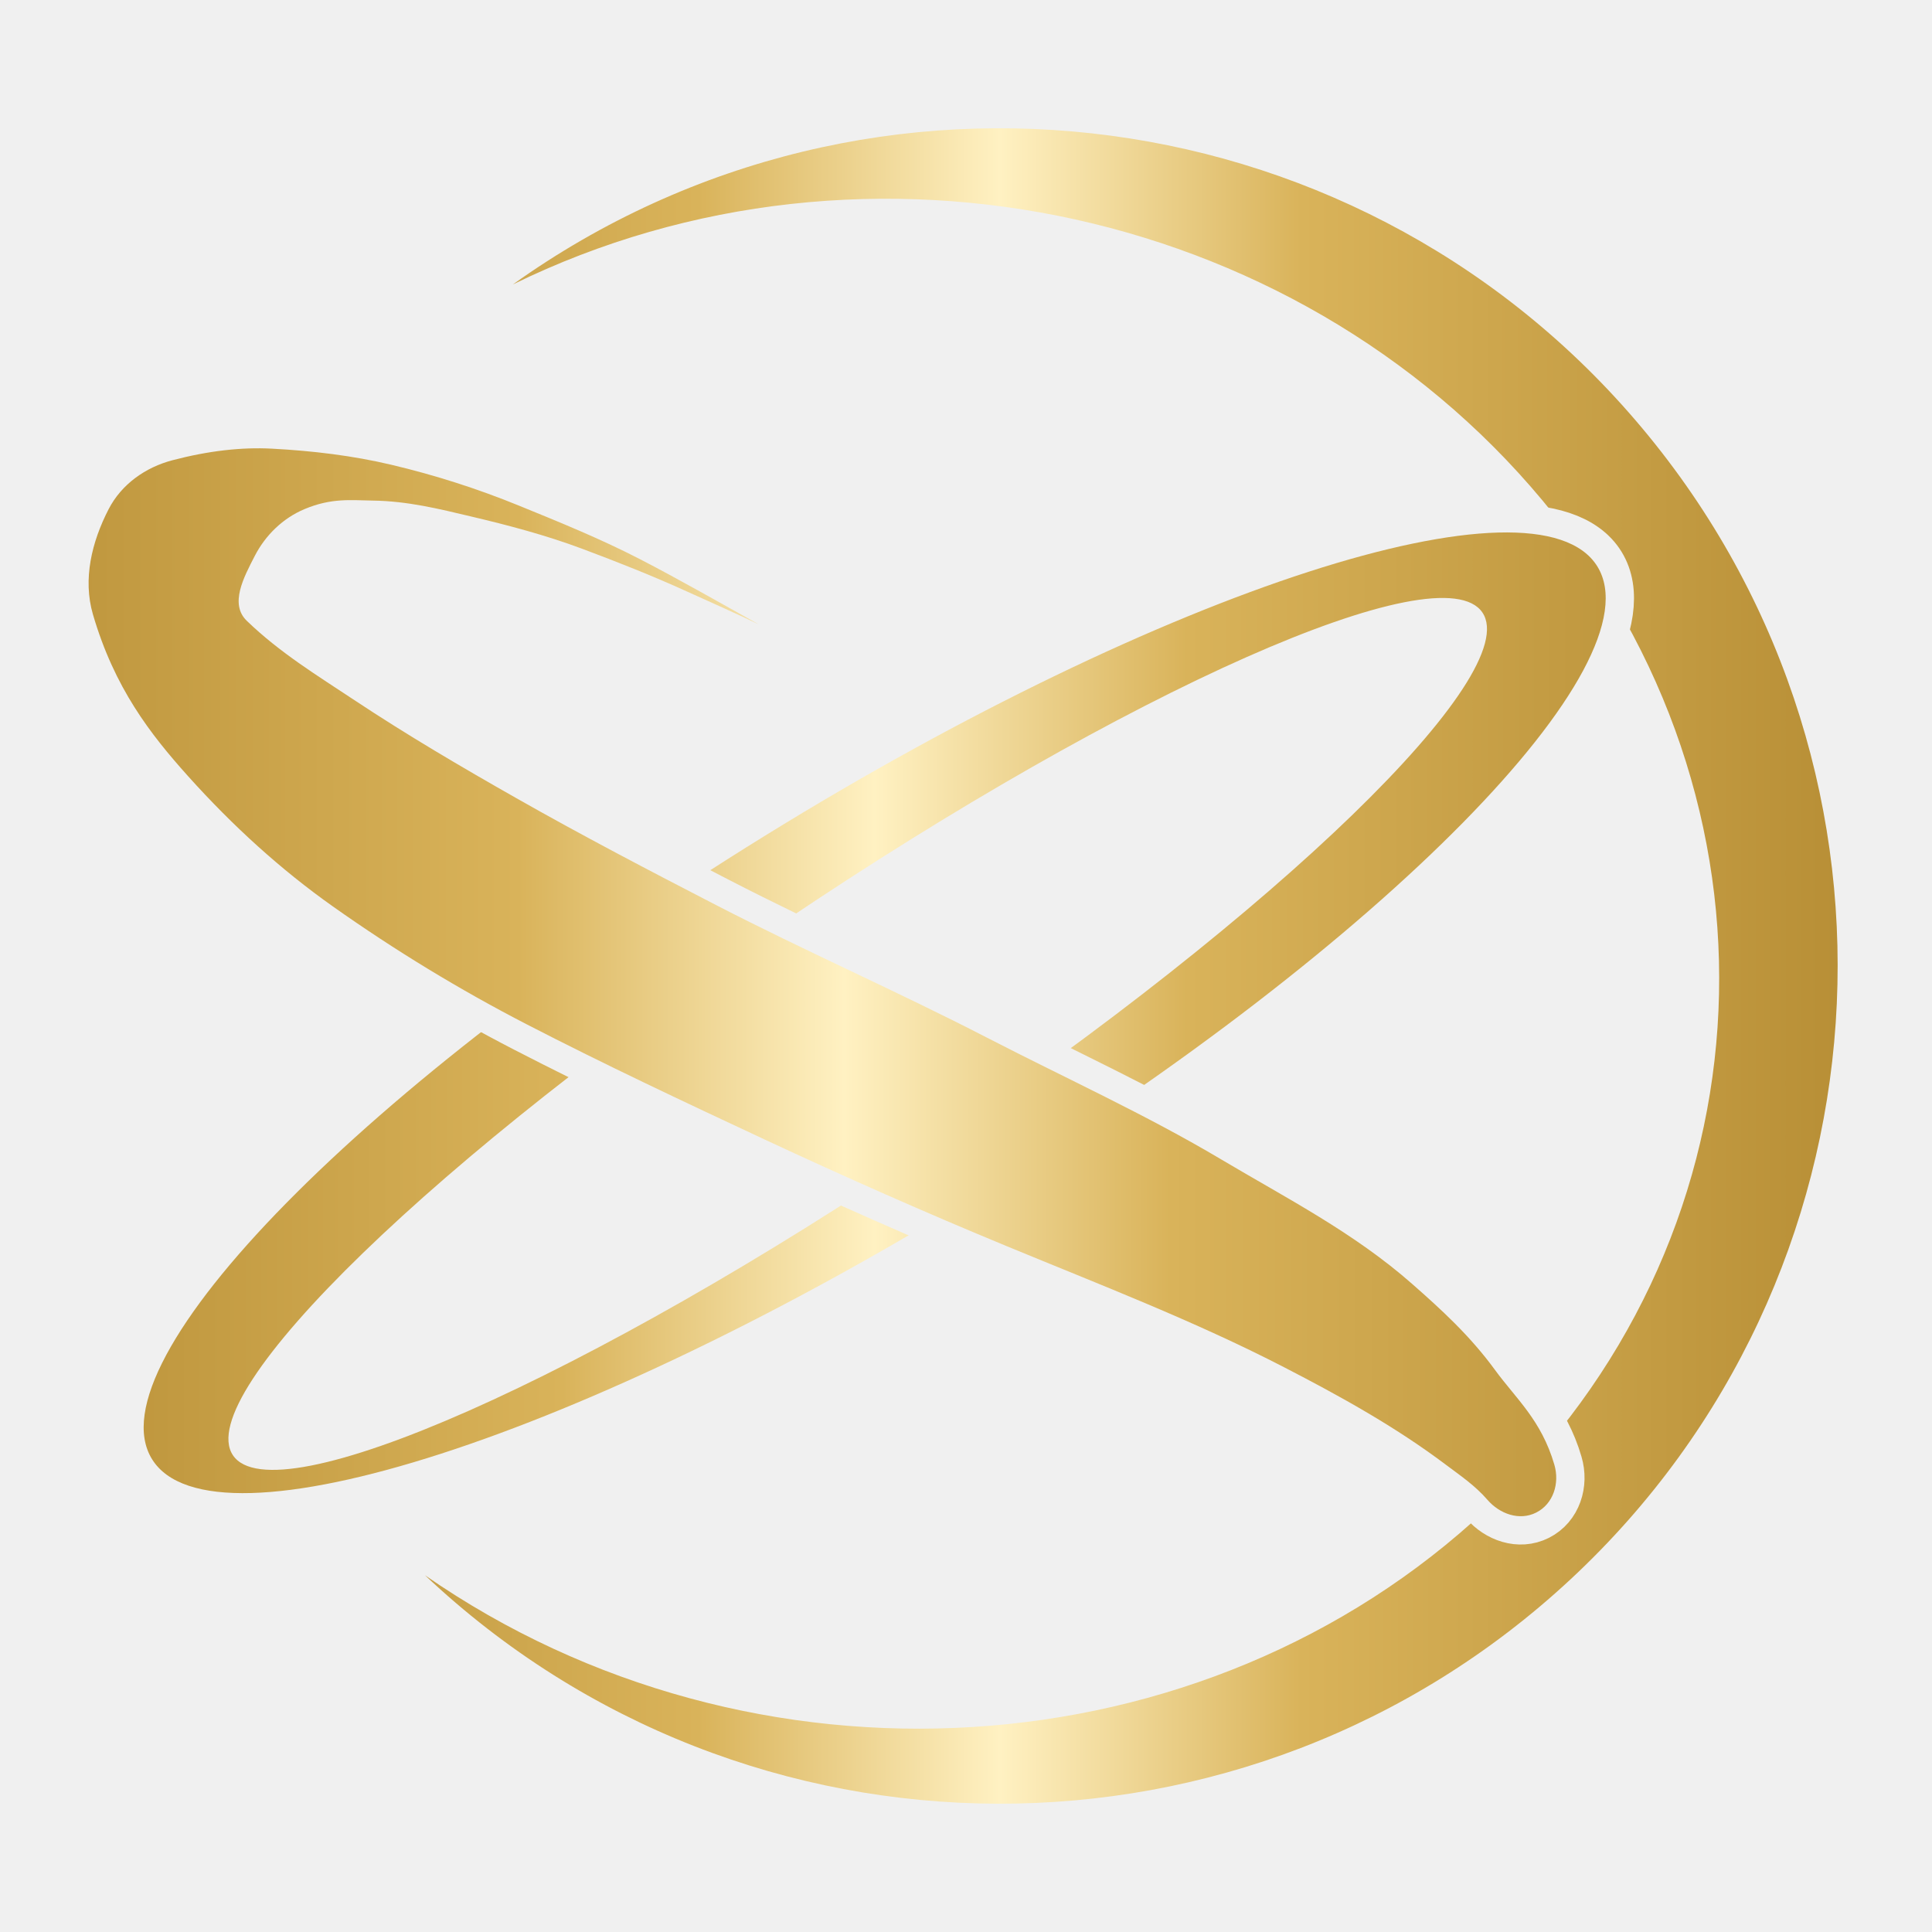
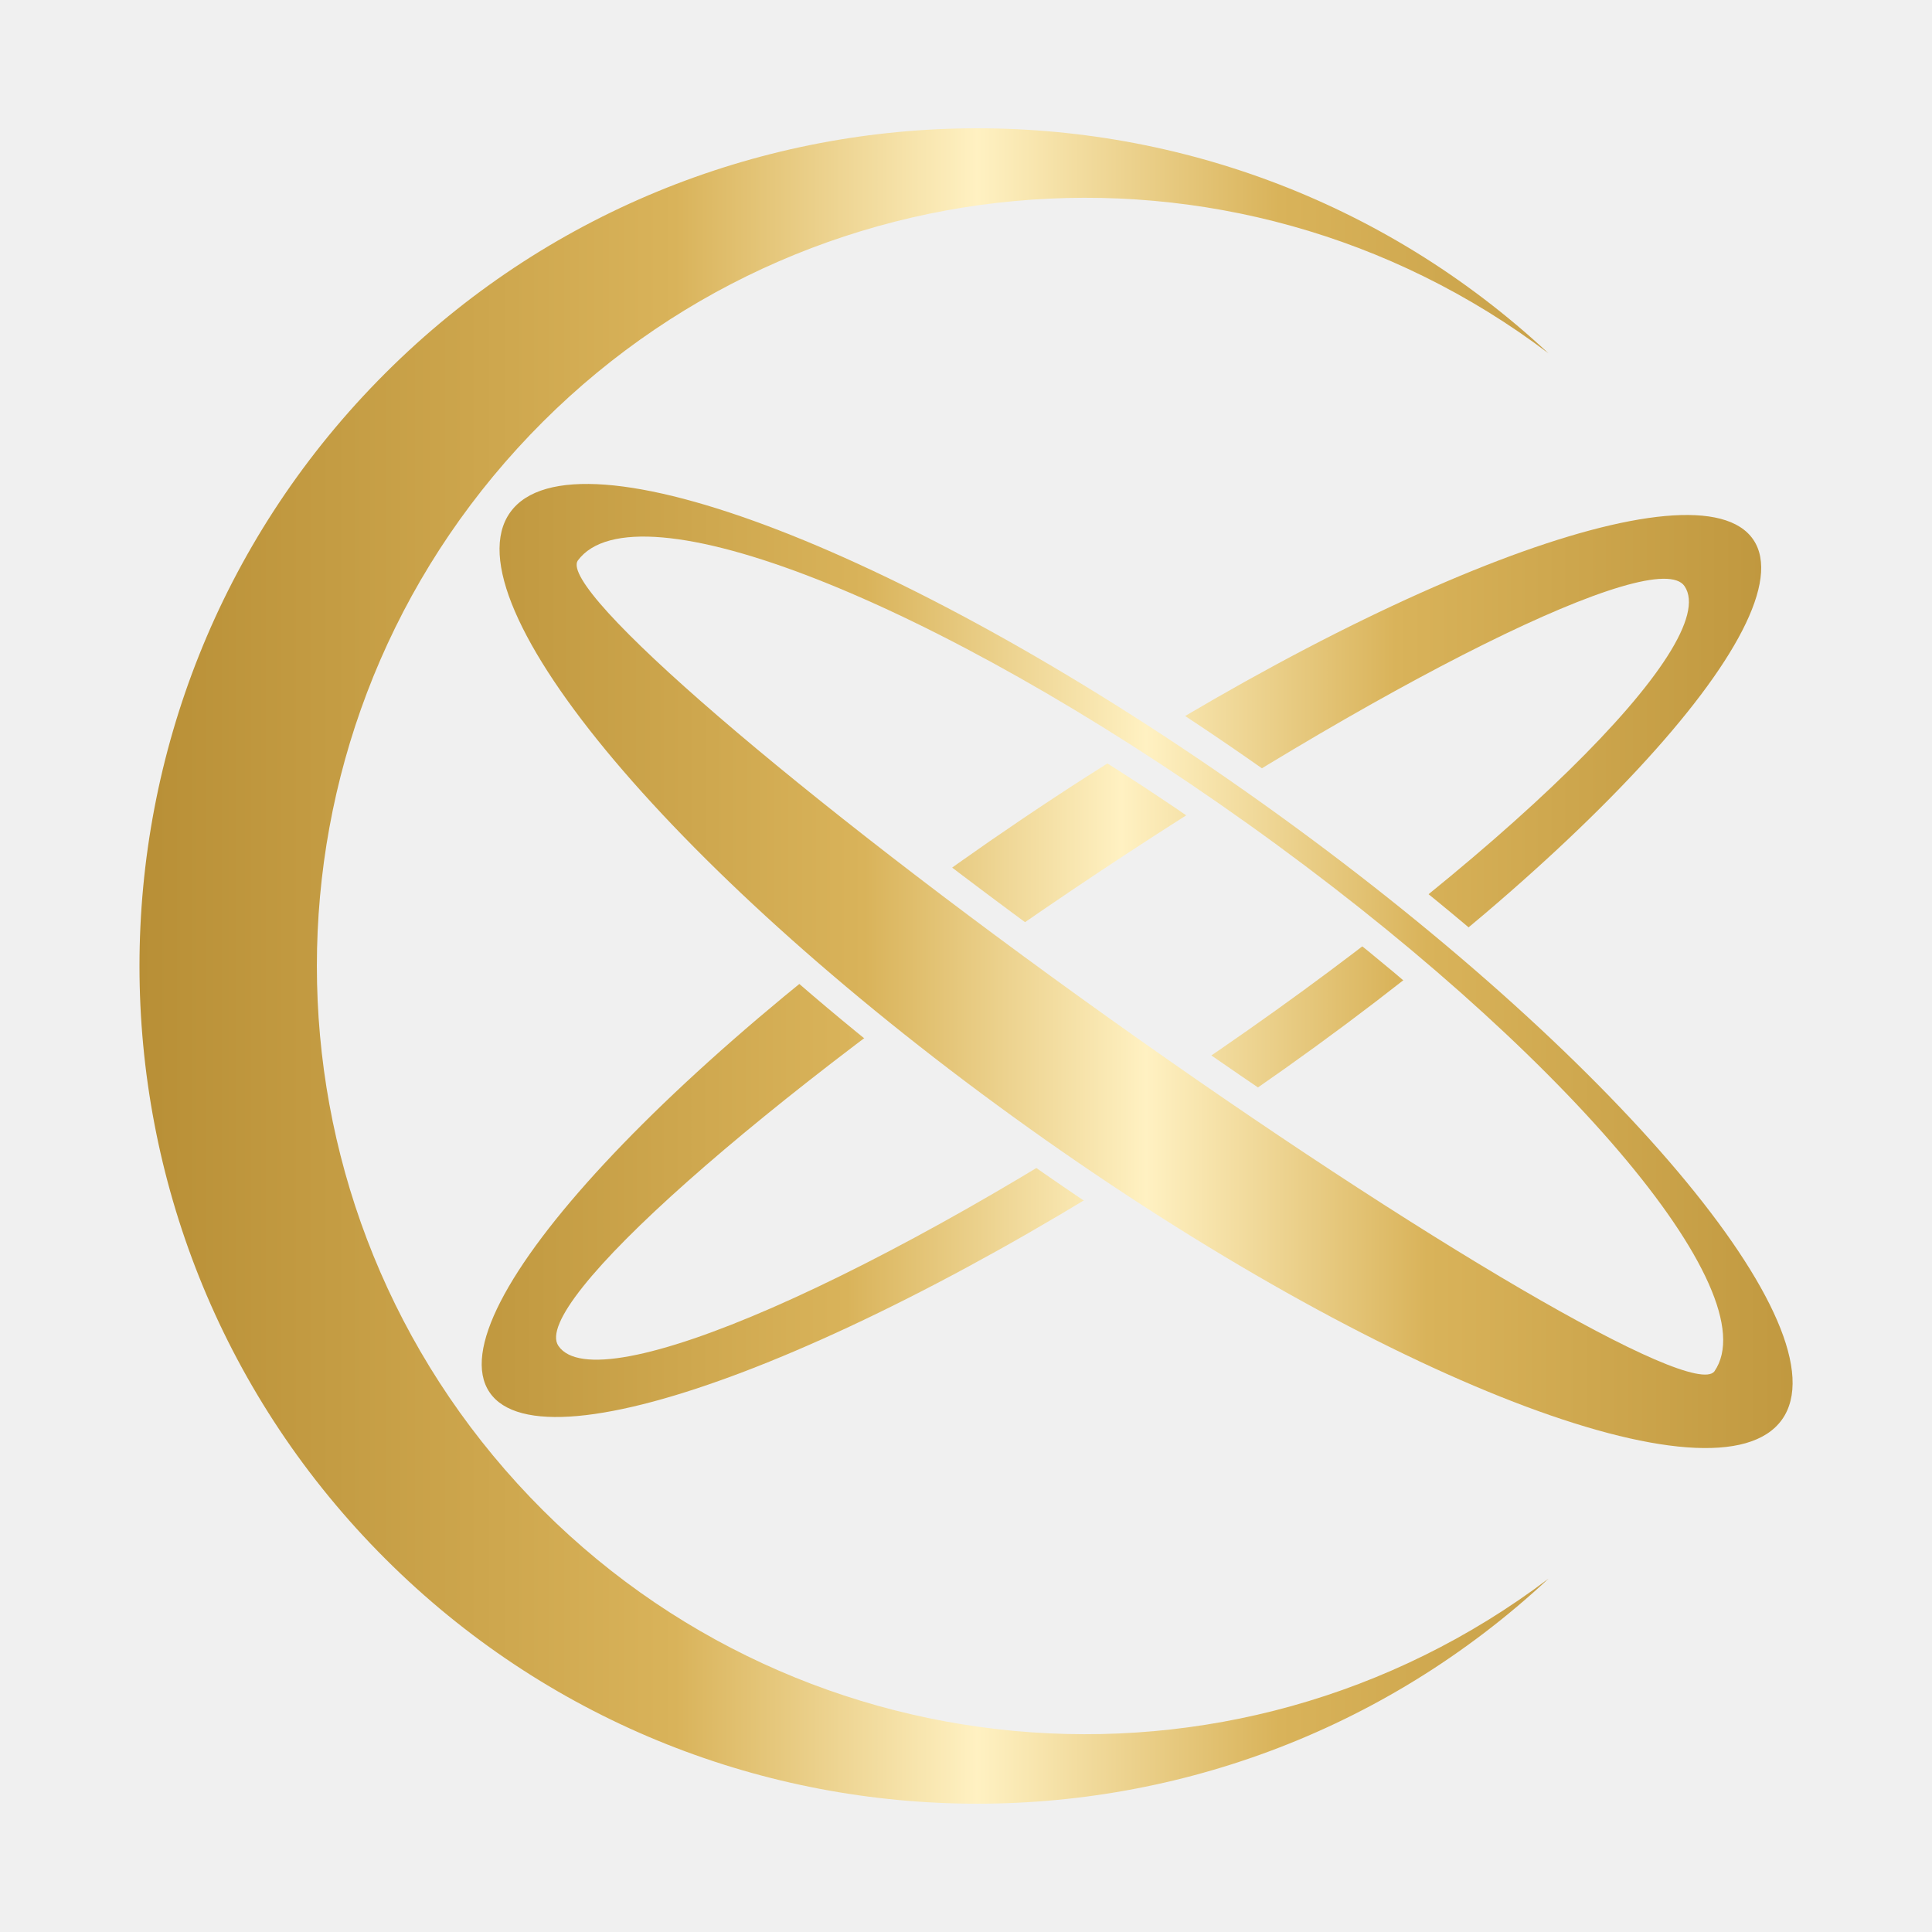
- <svg xmlns="http://www.w3.org/2000/svg" xmlns:xlink="http://www.w3.org/1999/xlink" viewBox="0 0 512 512" width="512" height="512" role="img" aria-label="Crescent X, the Kubrique logo mark: a crescent and two interlocking orbital rings forming an X">
+ <svg xmlns="http://www.w3.org/2000/svg" xmlns:xlink="http://www.w3.org/1999/xlink" viewBox="0 0 512 512" width="512" height="512" role="img" aria-label="Crescent X, the Kubrique logo mark: a lunar crescent facing right and two interlocking orbital rings forming an X">
  <style>
    #spin { transform-box: view-box; transform-origin: 256px 256px; animation: cx-spin 90s linear infinite; animation-delay: 0s; }
    @keyframes cx-spin { from { transform: rotate(0deg); } to { transform: rotate(360deg); } }
    @media (prefers-reduced-motion: reduce) { #spin { animation-play-state: paused; } }
  </style>
  <defs>
-     <path id="cx-crescent" d="M135.91 75.39 A222 222 0 1 1 112.63 417.46 A216.7 202.4 8.4 1 0 135.91 75.39 Z" />
-     <path id="cx-x1" d="M65.4 164.52 C74.16 172.98 84.15 179.06 93.93 185.55 C107.9 194.82 122.3 203.27 136.8 211.5 C154.21 221.39 171.94 230.65 189.71 239.82 C213.41 252.05 237.88 262.77 261.58 275 C282.31 285.7 303.6 295.34 323.69 307.29 C340.91 317.53 358.73 326.61 374.21 340.23 C381.95 347.03 389.6 354.02 396.19 363.05 C401.79 370.72 408.46 376.33 411.92 388.16 C413.36 393.07 411.67 398.55 407.1 400.85 C402.66 403.09 397.44 401.22 394.18 397.46 C390.89 393.66 386.99 391.04 383.21 388.2 C369.7 378.03 355.1 369.98 340.29 362.33 C316.6 350.1 291.55 340.48 266.82 330.26 C245.17 321.32 223.8 311.85 202.64 301.98 C181.48 292.1 160.35 282.17 139.61 271.47 C121.84 262.3 104.71 251.88 88.22 240.22 C74.48 230.5 61.71 218.92 49.8 205.65 C39.8 194.5 30.33 182.32 24.63 162.83 C21.9 153.47 24.32 143.6 28.79 134.93 C32.2 128.33 38.54 123.84 45.73 121.96 C55.27 119.46 64.04 118.47 72.07 118.9 C83.02 119.48 93.6 120.78 103.63 123.15 C115.34 125.91 126.59 129.54 137.44 133.96 C148.29 138.38 159.14 142.79 169.51 148.14 C180.17 153.65 190.59 159.63 201.08 165.46 C194.77 162.43 188.34 159.61 181.96 156.71 C172.85 152.57 163.5 148.87 154.07 145.35 C144.63 141.83 134.74 139.2 124.7 136.84 C116.34 134.86 108.04 132.78 98.73 132.66 C93.14 132.58 87.87 131.89 80.67 134.93 C74.97 137.34 70.39 141.78 67.54 147.28 C64.6 152.99 60.78 160.06 65.4 164.52 Z" />
-     <path id="cx-x2" fill-rule="evenodd" d="M423.32 150.12 A225.1 55.2 -31.7 0 1 40.28 386.68 A225.1 55.2 -31.7 0 1 423.32 150.12 Z M392.86 162.33 A199.7 35.6 -34 0 1 61.74 385.67 A199.7 35.6 -34 0 1 392.86 162.33 Z" />
+     <path id="cx-crescent" d="M410.37 418.36 A222 222 0 1 1 410.37 93.64 A203.58 203.58 0 1 0 410.37 418.36 Z" />
+     <path id="cx-x1" fill-rule="evenodd" d="M472.24 376.21 A207 53 35.5 0 1 135.2 135.79 A207 53 35.5 0 1 472.24 376.21 Z M454.33 363.43 A185 17 35.5 0 1 153.11 148.57 A185 46.5 35.5 0 1 454.33 363.43 Z" />
+     <path id="cx-x2" fill-rule="evenodd" d="M464.66 143.04 A202 47 -34 0 1 129.73 368.96 A202 47 -34 0 1 464.66 143.04 Z M446.43 155.35 A180 33 -34 0 1 147.97 356.65 A180 24 -34 0 1 446.43 155.35 Z" />
    <mask id="cx-under-x1" maskUnits="userSpaceOnUse" x="0" y="0" width="512" height="512">
      <rect width="512" height="512" fill="#fff" />
-       <use href="#cx-x1" xlink:href="#cx-x1" fill="#000" stroke="#000" stroke-width="15" stroke-linejoin="round" />
+       <use href="#cx-x1" xlink:href="#cx-x1" fill="#000" fill-rule="evenodd" stroke="#000" stroke-width="15" stroke-linejoin="round" />
    </mask>
-     <mask id="cx-under-x1-x2" maskUnits="userSpaceOnUse" x="0" y="0" width="512" height="512">
-       <rect width="512" height="512" fill="#fff" />
-       <use href="#cx-x1" xlink:href="#cx-x1" fill="#000" stroke="#000" stroke-width="15" stroke-linejoin="round" />
-       <use href="#cx-x2" xlink:href="#cx-x2" fill="#000" fill-rule="evenodd" stroke="#000" stroke-width="15" stroke-linejoin="round" />
-     </mask>
-     <linearGradient id="cx-sheen-crescent" gradientUnits="userSpaceOnUse" x1="43" y1="256" x2="487" y2="256">
-       <animateTransform attributeName="gradientTransform" type="rotate" from="0 265 256" to="360 265 256" dur="26s" begin="0s" repeatCount="indefinite" />
+     <linearGradient id="cx-sheen-crescent" gradientUnits="userSpaceOnUse" x1="36.97" y1="256" x2="480.97" y2="256">
+       <animateTransform attributeName="gradientTransform" type="rotate" from="0 258.97 256" to="360 258.97 256" dur="26s" begin="0s" repeatCount="indefinite" />
      <stop offset="0" stop-color="#B88F36">
        <animate attributeName="stop-color" values="#B88F36;#B8647A;#6F5CC2;#3FA39D;#B88F36" dur="24s" begin="0s" repeatCount="indefinite" />
      </stop>
      <stop offset="0.32" stop-color="#D9B35A">
        <animate attributeName="stop-color" values="#D9B35A;#D98A9A;#9A86D9;#6FC7C2;#D9B35A" dur="24s" begin="0s" repeatCount="indefinite" />
      </stop>
      <stop offset="0.5" stop-color="#FFF1C2">
        <animate attributeName="stop-color" values="#FFF1C2;#FFD6DE;#DCD3FF;#C9F6F2;#FFF1C2" dur="24s" begin="0s" repeatCount="indefinite" />
      </stop>
      <stop offset="0.68" stop-color="#D9B35A">
        <animate attributeName="stop-color" values="#D9B35A;#D98A9A;#9A86D9;#6FC7C2;#D9B35A" dur="24s" begin="0s" repeatCount="indefinite" />
      </stop>
      <stop offset="1" stop-color="#B88F36">
        <animate attributeName="stop-color" values="#B88F36;#B8647A;#6F5CC2;#3FA39D;#B88F36" dur="24s" begin="0s" repeatCount="indefinite" />
      </stop>
    </linearGradient>
-     <linearGradient id="cx-sheen-x1" gradientUnits="userSpaceOnUse" x1="-16.26" y1="261.1" x2="463.74" y2="261.1">
-       <animateTransform attributeName="gradientTransform" type="rotate" from="0 223.74 261.1" to="360 223.74 261.1" dur="14s" begin="0s" repeatCount="indefinite" />
+     <linearGradient id="cx-sheen-x1" gradientUnits="userSpaceOnUse" x1="96.72" y1="256" x2="510.72" y2="256">
+       <animateTransform attributeName="gradientTransform" type="rotate" from="0 303.72 256" to="360 303.72 256" dur="14s" begin="0s" repeatCount="indefinite" />
      <stop offset="0" stop-color="#B88F36">
        <animate attributeName="stop-color" values="#B88F36;#B8647A;#6F5CC2;#3FA39D;#B88F36" dur="24s" begin="0s" repeatCount="indefinite" />
      </stop>
      <stop offset="0.32" stop-color="#D9B35A">
        <animate attributeName="stop-color" values="#D9B35A;#D98A9A;#9A86D9;#6FC7C2;#D9B35A" dur="24s" begin="0s" repeatCount="indefinite" />
      </stop>
      <stop offset="0.5" stop-color="#FFF1C2">
        <animate attributeName="stop-color" values="#FFF1C2;#FFD6DE;#DCD3FF;#C9F6F2;#FFF1C2" dur="24s" begin="0s" repeatCount="indefinite" />
      </stop>
      <stop offset="0.68" stop-color="#D9B35A">
        <animate attributeName="stop-color" values="#D9B35A;#D98A9A;#9A86D9;#6FC7C2;#D9B35A" dur="24s" begin="0s" repeatCount="indefinite" />
      </stop>
      <stop offset="1" stop-color="#B88F36">
        <animate attributeName="stop-color" values="#B88F36;#B8647A;#6F5CC2;#3FA39D;#B88F36" dur="24s" begin="0s" repeatCount="indefinite" />
      </stop>
    </linearGradient>
-     <linearGradient id="cx-sheen-x2" gradientUnits="userSpaceOnUse" x1="1.8" y1="268.4" x2="461.8" y2="268.4">
-       <animateTransform attributeName="gradientTransform" type="rotate" from="360 231.8 268.4" to="0 231.8 268.4" dur="20s" begin="0s" repeatCount="indefinite" />
+     <linearGradient id="cx-sheen-x2" gradientUnits="userSpaceOnUse" x1="95.2" y1="256" x2="499.2" y2="256">
+       <animateTransform attributeName="gradientTransform" type="rotate" from="360 297.2 256" to="0 297.2 256" dur="20s" begin="0s" repeatCount="indefinite" />
      <stop offset="0" stop-color="#B88F36">
        <animate attributeName="stop-color" values="#B88F36;#B8647A;#6F5CC2;#3FA39D;#B88F36" dur="24s" begin="0s" repeatCount="indefinite" />
      </stop>
      <stop offset="0.32" stop-color="#D9B35A">
        <animate attributeName="stop-color" values="#D9B35A;#D98A9A;#9A86D9;#6FC7C2;#D9B35A" dur="24s" begin="0s" repeatCount="indefinite" />
      </stop>
      <stop offset="0.5" stop-color="#FFF1C2">
        <animate attributeName="stop-color" values="#FFF1C2;#FFD6DE;#DCD3FF;#C9F6F2;#FFF1C2" dur="24s" begin="0s" repeatCount="indefinite" />
      </stop>
      <stop offset="0.68" stop-color="#D9B35A">
        <animate attributeName="stop-color" values="#D9B35A;#D98A9A;#9A86D9;#6FC7C2;#D9B35A" dur="24s" begin="0s" repeatCount="indefinite" />
      </stop>
      <stop offset="1" stop-color="#B88F36">
        <animate attributeName="stop-color" values="#B88F36;#B8647A;#6F5CC2;#3FA39D;#B88F36" dur="24s" begin="0s" repeatCount="indefinite" />
      </stop>
    </linearGradient>
  </defs>
  <g id="spin">
    <g id="mark" fill="#D9B35A">
-       <use id="ring-crescent" href="#cx-crescent" xlink:href="#cx-crescent" mask="url(#cx-under-x1-x2)" fill="url(#cx-sheen-crescent)" />
+       <use id="ring-crescent" href="#cx-crescent" xlink:href="#cx-crescent" fill="url(#cx-sheen-crescent)" />
      <use id="ring-x2" href="#cx-x2" xlink:href="#cx-x2" mask="url(#cx-under-x1)" fill="url(#cx-sheen-x2)" />
      <use id="ring-x1" href="#cx-x1" xlink:href="#cx-x1" fill="url(#cx-sheen-x1)" />
    </g>
  </g>
</svg>
